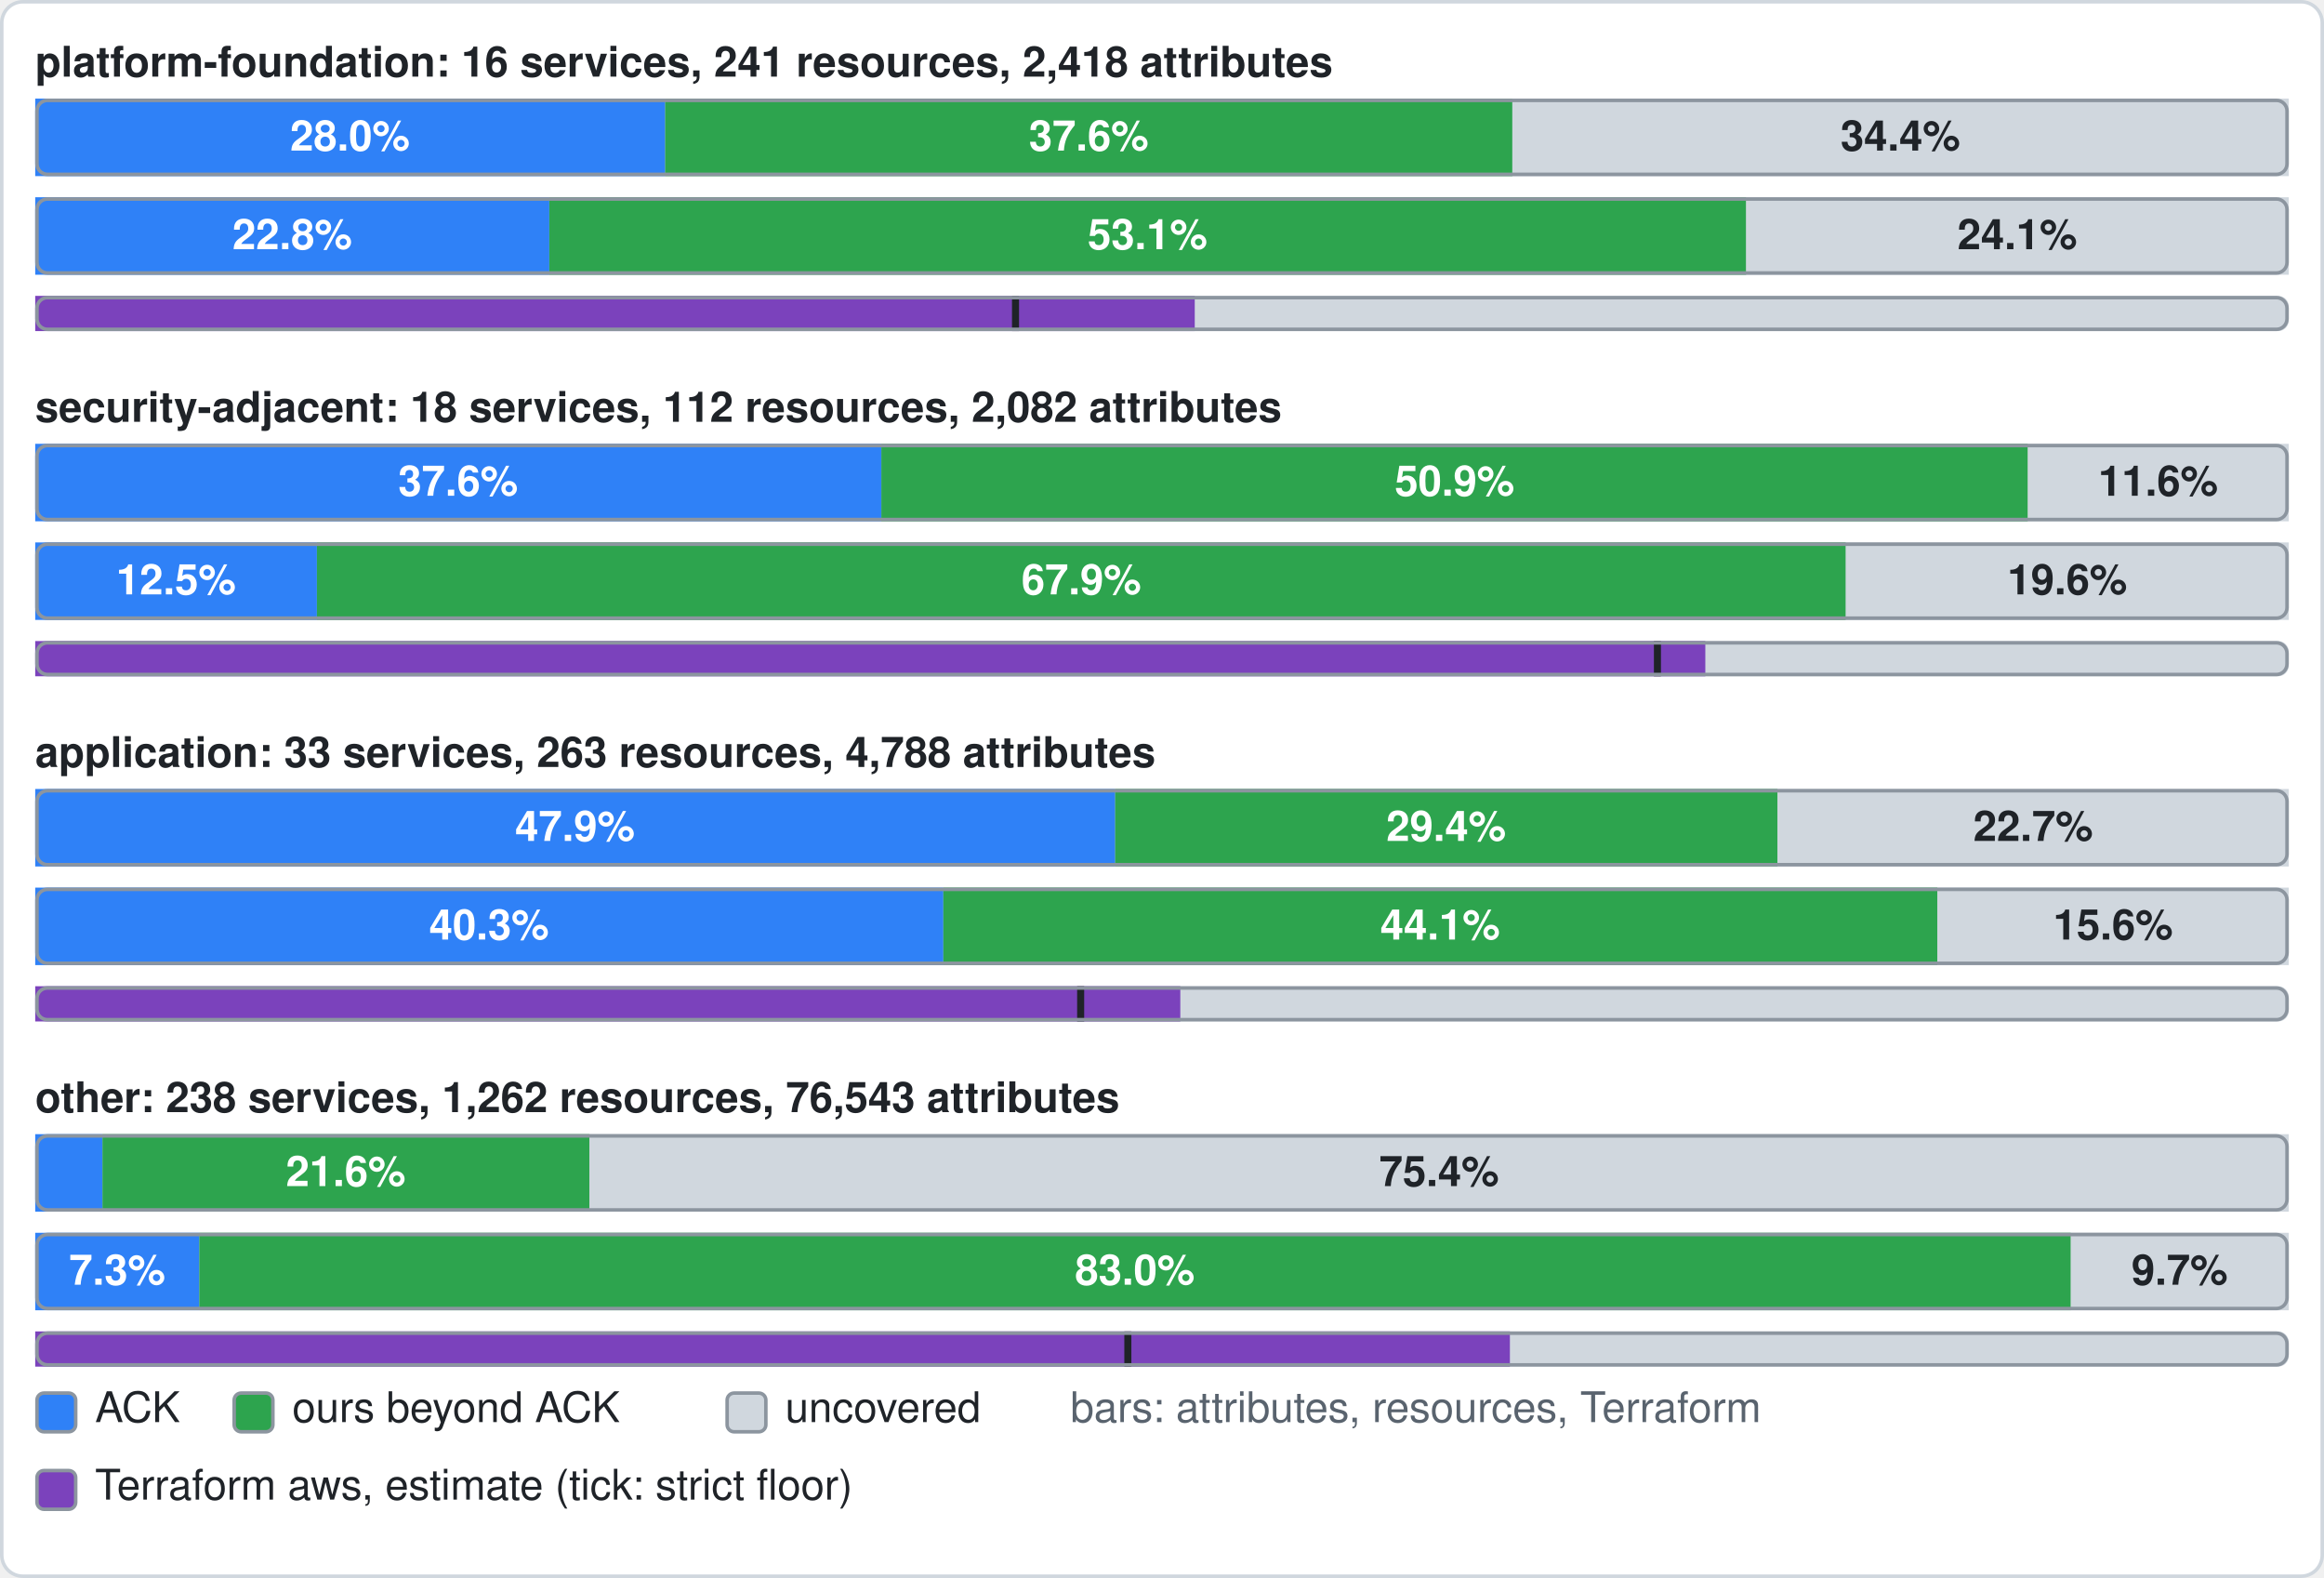
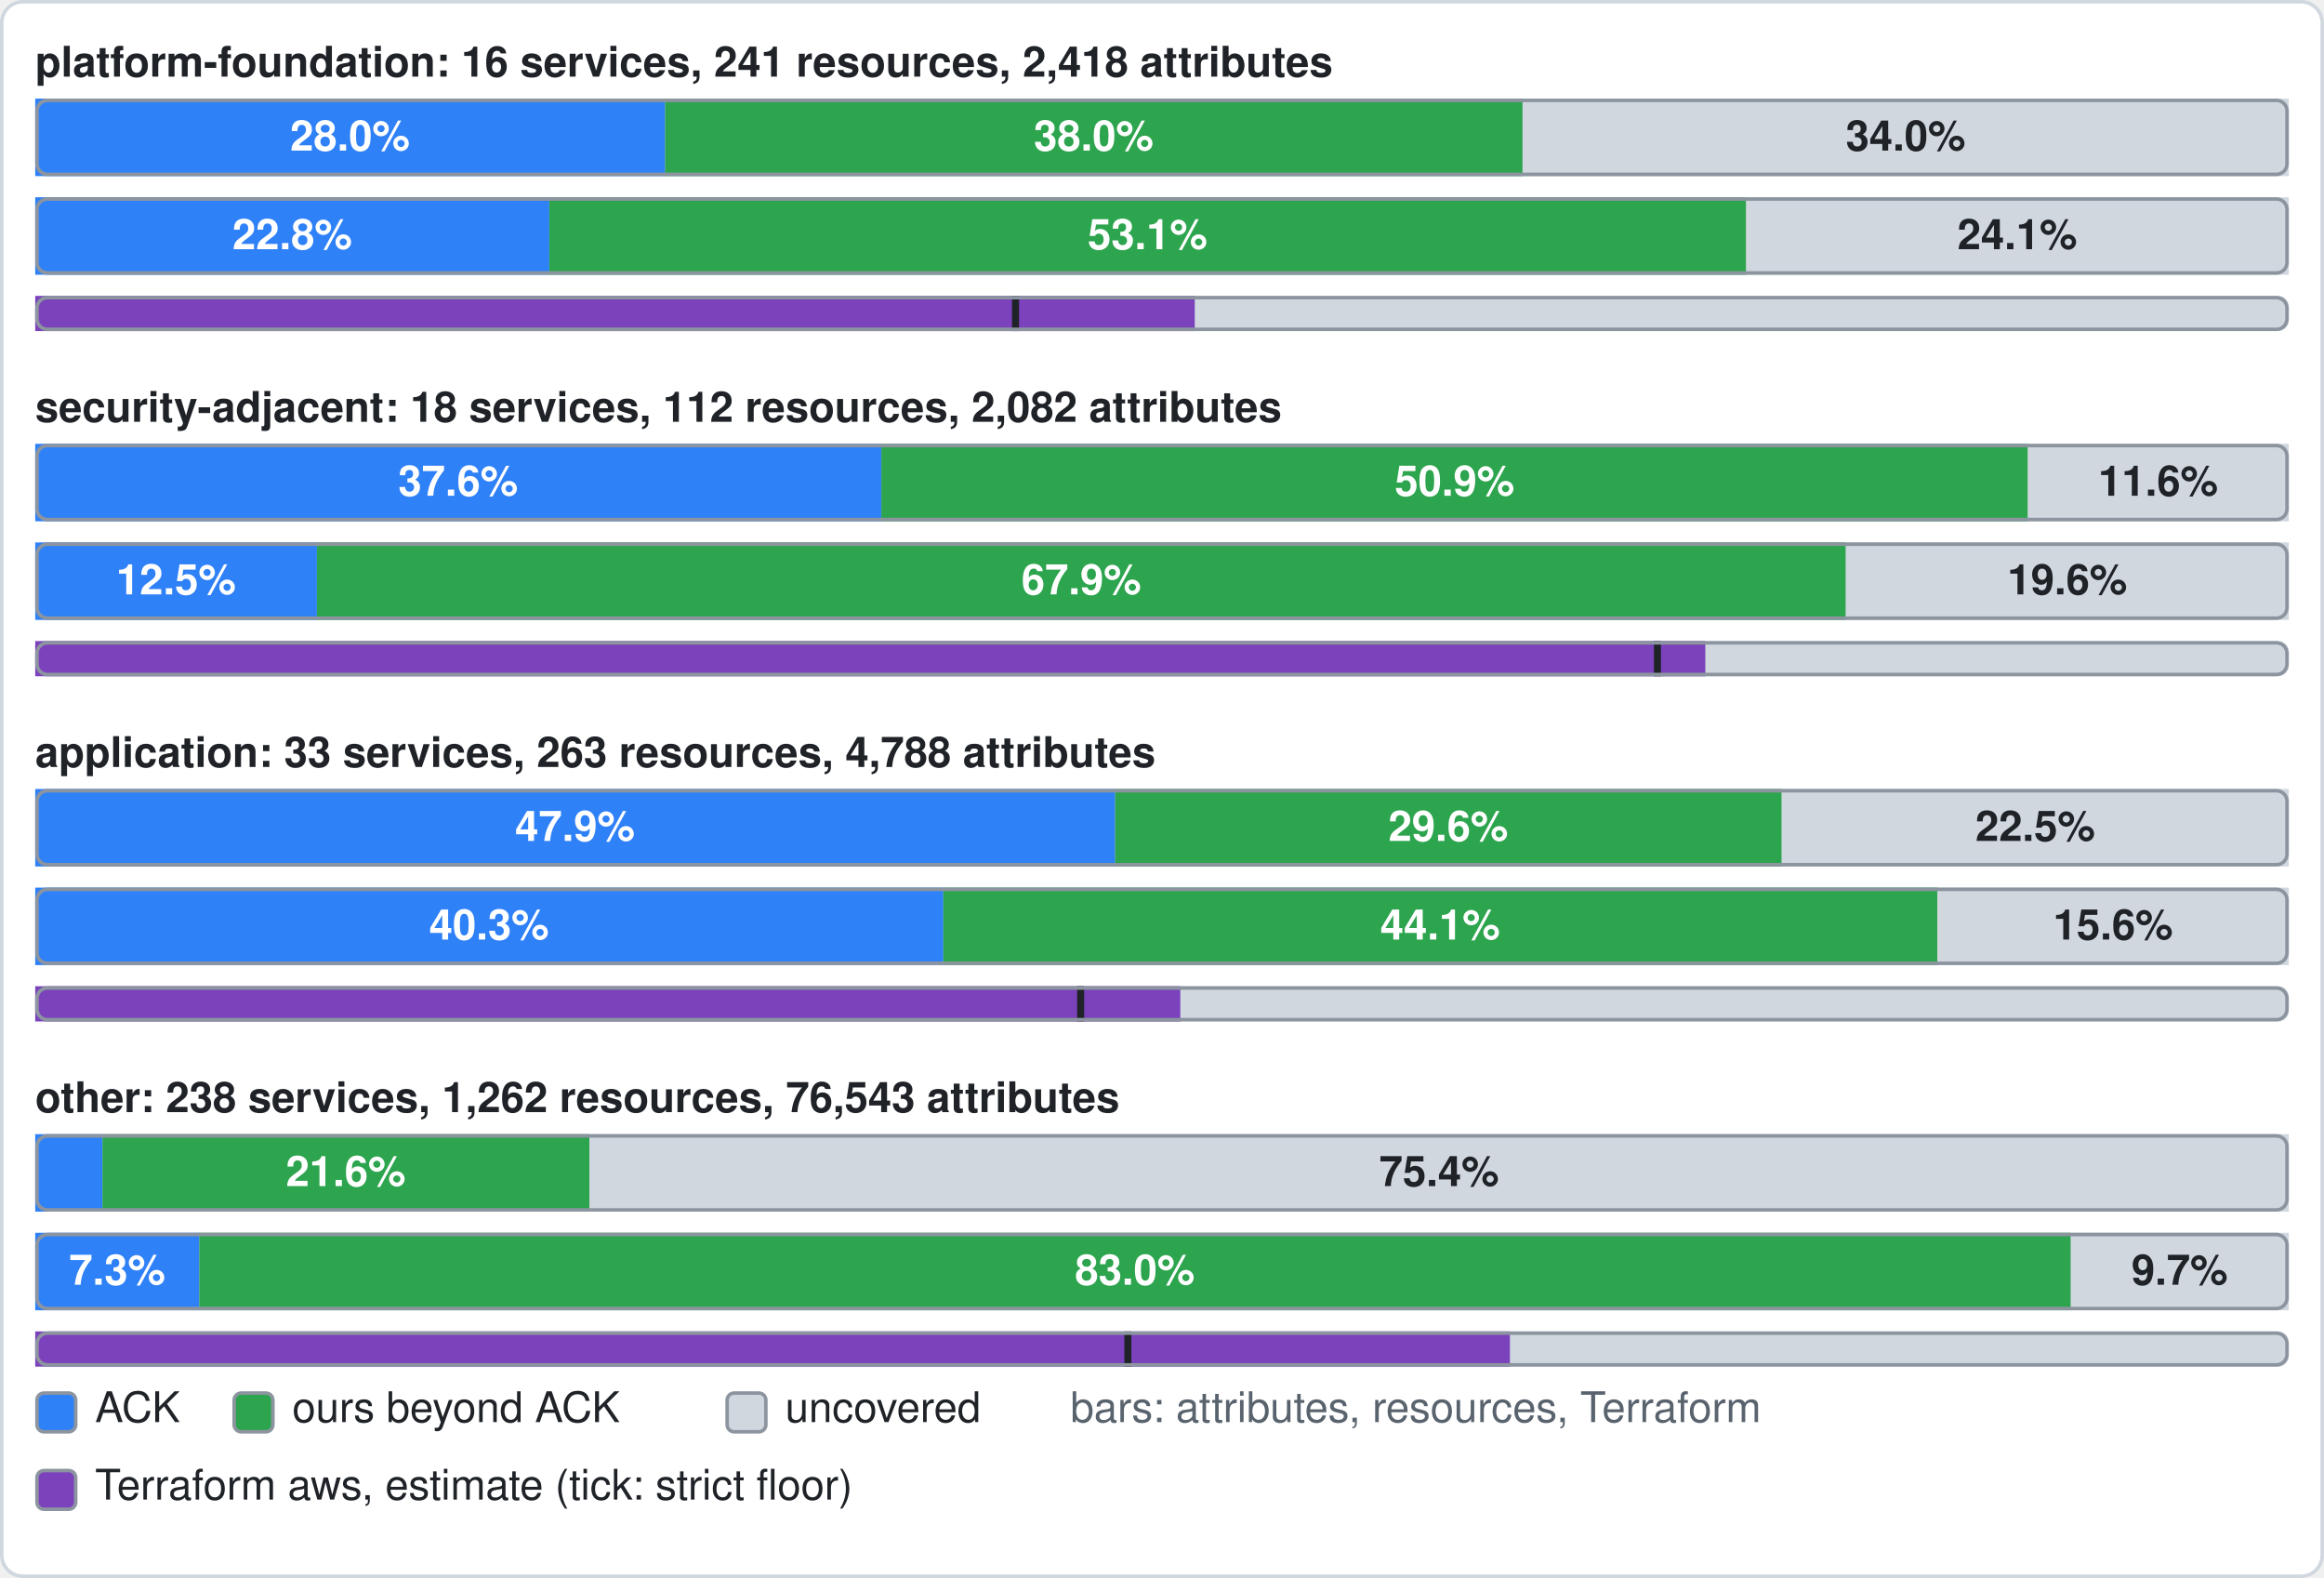
- <svg xmlns="http://www.w3.org/2000/svg" width="660" height="448" viewBox="0 0 660 448" role="img" aria-label="platform-foundation: attributes official 28.0%, ours beyond 37.6%, uncovered 34.4%; resources official 22.8%, ours beyond 53.1%, uncovered 24.1%; Terraform aws provider (estimate): 51.5% of 2400 attributes, at least 43.5%. security-adjacent: attributes official 37.6%, ours beyond 50.9%, uncovered 11.6%; resources official 12.5%, ours beyond 67.9%, uncovered 19.6%; Terraform aws provider (estimate): 74.1% of 2082 attributes, at least 72.0%. application: attributes official 47.9%, ours beyond 29.4%, uncovered 22.7%; resources official 40.3%, ours beyond 44.1%, uncovered 15.6%; Terraform aws provider (estimate): 50.8% of 4766 attributes, at least 46.4%. other: attributes official 3.0%, ours beyond 21.6%, uncovered 75.4%; resources official 7.3%, ours beyond 83.0%, uncovered 9.7%; Terraform aws provider (estimate): 65.4% of 76525 attributes, at least 48.5%">
+ <svg xmlns="http://www.w3.org/2000/svg" width="660" height="448" viewBox="0 0 660 448" role="img" aria-label="platform-foundation: attributes official 28.0%, ours beyond 38.0%, uncovered 34.0%; resources official 22.8%, ours beyond 53.1%, uncovered 24.1%; Terraform aws provider (estimate): 51.5% of 2400 attributes, at least 43.5%. security-adjacent: attributes official 37.6%, ours beyond 50.9%, uncovered 11.6%; resources official 12.5%, ours beyond 67.9%, uncovered 19.6%; Terraform aws provider (estimate): 74.1% of 2082 attributes, at least 72.0%. application: attributes official 47.9%, ours beyond 29.6%, uncovered 22.5%; resources official 40.3%, ours beyond 44.1%, uncovered 15.6%; Terraform aws provider (estimate): 50.8% of 4766 attributes, at least 46.4%. other: attributes official 3.0%, ours beyond 21.6%, uncovered 75.4%; resources official 7.3%, ours beyond 83.0%, uncovered 9.7%; Terraform aws provider (estimate): 65.4% of 76525 attributes, at least 48.5%">
  <rect x="0.5" y="0.5" width="659" height="447" rx="6" fill="#ffffff" stroke="#d0d7de" />
  <text x="10" y="19" font-family="-apple-system,BlinkMacSystemFont,'Segoe UI',Helvetica,Arial,sans-serif" font-size="12" font-weight="600" fill="#1f2328" dominant-baseline="central">platform-foundation: 16 services, 241 resources, 2,418 attributes</text>
  <rect x="10" y="28" width="640" height="22" rx="3" fill="#d0d7de" />
  <rect x="10" y="28" width="178.9" height="22" fill="#2f81f7" />
  <text x="99.4" y="40" font-family="-apple-system,BlinkMacSystemFont,'Segoe UI',Helvetica,Arial,sans-serif" font-size="12" font-weight="600" fill="#ffffff" text-anchor="middle" dominant-baseline="central">28.0%</text>
-   <rect x="188.9" y="28" width="240.6" height="22" fill="#2da44e" />
-   <text x="309.2" y="40" font-family="-apple-system,BlinkMacSystemFont,'Segoe UI',Helvetica,Arial,sans-serif" font-size="12" font-weight="600" fill="#ffffff" text-anchor="middle" dominant-baseline="central">37.6%</text>
-   <rect x="429.5" y="28" width="220.5" height="22" fill="#d0d7de" />
-   <text x="539.7" y="40" font-family="-apple-system,BlinkMacSystemFont,'Segoe UI',Helvetica,Arial,sans-serif" font-size="12" font-weight="600" fill="#1f2328" text-anchor="middle" dominant-baseline="central">34.4%</text>
+   <rect x="188.9" y="28" width="243.5" height="22" fill="#2da44e" />
+   <text x="310.6" y="40" font-family="-apple-system,BlinkMacSystemFont,'Segoe UI',Helvetica,Arial,sans-serif" font-size="12" font-weight="600" fill="#ffffff" text-anchor="middle" dominant-baseline="central">38.0%</text>
+   <rect x="432.4" y="28" width="217.6" height="22" fill="#d0d7de" />
+   <text x="541.2" y="40" font-family="-apple-system,BlinkMacSystemFont,'Segoe UI',Helvetica,Arial,sans-serif" font-size="12" font-weight="600" fill="#1f2328" text-anchor="middle" dominant-baseline="central">34.0%</text>
  <rect x="10.5" y="28.5" width="639" height="21" rx="3" fill="none" stroke="#8c959f" />
  <rect x="10" y="56" width="640" height="22" rx="3" fill="#d0d7de" />
  <rect x="10" y="56" width="146" height="22" fill="#2f81f7" />
  <text x="83" y="68" font-family="-apple-system,BlinkMacSystemFont,'Segoe UI',Helvetica,Arial,sans-serif" font-size="12" font-weight="600" fill="#ffffff" text-anchor="middle" dominant-baseline="central">22.8%</text>
  <rect x="156" y="56" width="339.9" height="22" fill="#2da44e" />
  <text x="325.9" y="68" font-family="-apple-system,BlinkMacSystemFont,'Segoe UI',Helvetica,Arial,sans-serif" font-size="12" font-weight="600" fill="#ffffff" text-anchor="middle" dominant-baseline="central">53.1%</text>
  <rect x="495.9" y="56" width="154.1" height="22" fill="#d0d7de" />
  <text x="572.9" y="68" font-family="-apple-system,BlinkMacSystemFont,'Segoe UI',Helvetica,Arial,sans-serif" font-size="12" font-weight="600" fill="#1f2328" text-anchor="middle" dominant-baseline="central">24.1%</text>
  <rect x="10.5" y="56.5" width="639" height="21" rx="3" fill="none" stroke="#8c959f" />
  <rect x="10" y="84" width="640" height="10" rx="3" fill="#d0d7de" />
  <rect x="10" y="84" width="329.3" height="10" fill="#7b42bc" />
  <rect x="287.4" y="84" width="2" height="10" fill="#1f2328" />
  <rect x="10.5" y="84.5" width="639" height="9" rx="3" fill="none" stroke="#8c959f" />
  <text x="10" y="117" font-family="-apple-system,BlinkMacSystemFont,'Segoe UI',Helvetica,Arial,sans-serif" font-size="12" font-weight="600" fill="#1f2328" dominant-baseline="central">security-adjacent: 18 services, 112 resources, 2,082 attributes</text>
  <rect x="10" y="126" width="640" height="22" rx="3" fill="#d0d7de" />
  <rect x="10" y="126" width="240.3" height="22" fill="#2f81f7" />
  <text x="130.1" y="138" font-family="-apple-system,BlinkMacSystemFont,'Segoe UI',Helvetica,Arial,sans-serif" font-size="12" font-weight="600" fill="#ffffff" text-anchor="middle" dominant-baseline="central">37.6%</text>
  <rect x="250.3" y="126" width="325.6" height="22" fill="#2da44e" />
  <text x="413.1" y="138" font-family="-apple-system,BlinkMacSystemFont,'Segoe UI',Helvetica,Arial,sans-serif" font-size="12" font-weight="600" fill="#ffffff" text-anchor="middle" dominant-baseline="central">50.9%</text>
  <rect x="575.9" y="126" width="74.1" height="22" fill="#d0d7de" />
  <text x="612.9" y="138" font-family="-apple-system,BlinkMacSystemFont,'Segoe UI',Helvetica,Arial,sans-serif" font-size="12" font-weight="600" fill="#1f2328" text-anchor="middle" dominant-baseline="central">11.6%</text>
  <rect x="10.5" y="126.5" width="639" height="21" rx="3" fill="none" stroke="#8c959f" />
  <rect x="10" y="154" width="640" height="22" rx="3" fill="#d0d7de" />
  <rect x="10" y="154" width="80" height="22" fill="#2f81f7" />
  <text x="50" y="166" font-family="-apple-system,BlinkMacSystemFont,'Segoe UI',Helvetica,Arial,sans-serif" font-size="12" font-weight="600" fill="#ffffff" text-anchor="middle" dominant-baseline="central">12.5%</text>
  <rect x="90" y="154" width="434.2" height="22" fill="#2da44e" />
  <text x="307.1" y="166" font-family="-apple-system,BlinkMacSystemFont,'Segoe UI',Helvetica,Arial,sans-serif" font-size="12" font-weight="600" fill="#ffffff" text-anchor="middle" dominant-baseline="central">67.9%</text>
  <rect x="524.2" y="154" width="125.8" height="22" fill="#d0d7de" />
  <text x="587.1" y="166" font-family="-apple-system,BlinkMacSystemFont,'Segoe UI',Helvetica,Arial,sans-serif" font-size="12" font-weight="600" fill="#1f2328" text-anchor="middle" dominant-baseline="central">19.6%</text>
  <rect x="10.5" y="154.5" width="639" height="21" rx="3" fill="none" stroke="#8c959f" />
  <rect x="10" y="182" width="640" height="10" rx="3" fill="#d0d7de" />
  <rect x="10" y="182" width="474.3" height="10" fill="#7b42bc" />
  <rect x="469.7" y="182" width="2" height="10" fill="#1f2328" />
  <rect x="10.5" y="182.5" width="639" height="9" rx="3" fill="none" stroke="#8c959f" />
  <text x="10" y="215" font-family="-apple-system,BlinkMacSystemFont,'Segoe UI',Helvetica,Arial,sans-serif" font-size="12" font-weight="600" fill="#1f2328" dominant-baseline="central">application: 33 services, 263 resources, 4,788 attributes</text>
  <rect x="10" y="224" width="640" height="22" rx="3" fill="#d0d7de" />
  <rect x="10" y="224" width="306.7" height="22" fill="#2f81f7" />
  <text x="163.3" y="236" font-family="-apple-system,BlinkMacSystemFont,'Segoe UI',Helvetica,Arial,sans-serif" font-size="12" font-weight="600" fill="#ffffff" text-anchor="middle" dominant-baseline="central">47.9%</text>
-   <rect x="316.7" y="224" width="188.1" height="22" fill="#2da44e" />
-   <text x="410.7" y="236" font-family="-apple-system,BlinkMacSystemFont,'Segoe UI',Helvetica,Arial,sans-serif" font-size="12" font-weight="600" fill="#ffffff" text-anchor="middle" dominant-baseline="central">29.4%</text>
-   <rect x="504.8" y="224" width="145.2" height="22" fill="#d0d7de" />
-   <text x="577.4" y="236" font-family="-apple-system,BlinkMacSystemFont,'Segoe UI',Helvetica,Arial,sans-serif" font-size="12" font-weight="600" fill="#1f2328" text-anchor="middle" dominant-baseline="central">22.7%</text>
+   <rect x="316.7" y="224" width="189.3" height="22" fill="#2da44e" />
+   <text x="411.3" y="236" font-family="-apple-system,BlinkMacSystemFont,'Segoe UI',Helvetica,Arial,sans-serif" font-size="12" font-weight="600" fill="#ffffff" text-anchor="middle" dominant-baseline="central">29.6%</text>
+   <rect x="506" y="224" width="144" height="22" fill="#d0d7de" />
+   <text x="578" y="236" font-family="-apple-system,BlinkMacSystemFont,'Segoe UI',Helvetica,Arial,sans-serif" font-size="12" font-weight="600" fill="#1f2328" text-anchor="middle" dominant-baseline="central">22.5%</text>
  <rect x="10.5" y="224.5" width="639" height="21" rx="3" fill="none" stroke="#8c959f" />
  <rect x="10" y="252" width="640" height="22" rx="3" fill="#d0d7de" />
  <rect x="10" y="252" width="257.9" height="22" fill="#2f81f7" />
  <text x="138.9" y="264" font-family="-apple-system,BlinkMacSystemFont,'Segoe UI',Helvetica,Arial,sans-serif" font-size="12" font-weight="600" fill="#ffffff" text-anchor="middle" dominant-baseline="central">40.3%</text>
  <rect x="267.9" y="252" width="282.3" height="22" fill="#2da44e" />
  <text x="409" y="264" font-family="-apple-system,BlinkMacSystemFont,'Segoe UI',Helvetica,Arial,sans-serif" font-size="12" font-weight="600" fill="#ffffff" text-anchor="middle" dominant-baseline="central">44.1%</text>
  <rect x="550.2" y="252" width="99.8" height="22" fill="#d0d7de" />
  <text x="600.1" y="264" font-family="-apple-system,BlinkMacSystemFont,'Segoe UI',Helvetica,Arial,sans-serif" font-size="12" font-weight="600" fill="#1f2328" text-anchor="middle" dominant-baseline="central">15.6%</text>
  <rect x="10.5" y="252.5" width="639" height="21" rx="3" fill="none" stroke="#8c959f" />
  <rect x="10" y="280" width="640" height="10" rx="3" fill="#d0d7de" />
  <rect x="10" y="280" width="325.2" height="10" fill="#7b42bc" />
  <rect x="305.9" y="280" width="2" height="10" fill="#1f2328" />
  <rect x="10.5" y="280.5" width="639" height="9" rx="3" fill="none" stroke="#8c959f" />
  <text x="10" y="313" font-family="-apple-system,BlinkMacSystemFont,'Segoe UI',Helvetica,Arial,sans-serif" font-size="12" font-weight="600" fill="#1f2328" dominant-baseline="central">other: 238 services, 1,262 resources, 76,543 attributes</text>
  <rect x="10" y="322" width="640" height="22" rx="3" fill="#d0d7de" />
  <rect x="10" y="322" width="19.1" height="22" fill="#2f81f7" />
  <rect x="29.1" y="322" width="138.3" height="22" fill="#2da44e" />
  <text x="98.2" y="334" font-family="-apple-system,BlinkMacSystemFont,'Segoe UI',Helvetica,Arial,sans-serif" font-size="12" font-weight="600" fill="#ffffff" text-anchor="middle" dominant-baseline="central">21.6%</text>
  <rect x="167.4" y="322" width="482.6" height="22" fill="#d0d7de" />
  <text x="408.7" y="334" font-family="-apple-system,BlinkMacSystemFont,'Segoe UI',Helvetica,Arial,sans-serif" font-size="12" font-weight="600" fill="#1f2328" text-anchor="middle" dominant-baseline="central">75.4%</text>
  <rect x="10.5" y="322.5" width="639" height="21" rx="3" fill="none" stroke="#8c959f" />
  <rect x="10" y="350" width="640" height="22" rx="3" fill="#d0d7de" />
  <rect x="10" y="350" width="46.6" height="22" fill="#2f81f7" />
  <text x="33.3" y="362" font-family="-apple-system,BlinkMacSystemFont,'Segoe UI',Helvetica,Arial,sans-serif" font-size="12" font-weight="600" fill="#ffffff" text-anchor="middle" dominant-baseline="central">7.3%</text>
  <rect x="56.6" y="350" width="531.5" height="22" fill="#2da44e" />
  <text x="322.3" y="362" font-family="-apple-system,BlinkMacSystemFont,'Segoe UI',Helvetica,Arial,sans-serif" font-size="12" font-weight="600" fill="#ffffff" text-anchor="middle" dominant-baseline="central">83.0%</text>
  <rect x="588.1" y="350" width="61.9" height="22" fill="#d0d7de" />
  <text x="619" y="362" font-family="-apple-system,BlinkMacSystemFont,'Segoe UI',Helvetica,Arial,sans-serif" font-size="12" font-weight="600" fill="#1f2328" text-anchor="middle" dominant-baseline="central">9.7%</text>
  <rect x="10.5" y="350.5" width="639" height="21" rx="3" fill="none" stroke="#8c959f" />
  <rect x="10" y="378" width="640" height="10" rx="3" fill="#d0d7de" />
  <rect x="10" y="378" width="418.8" height="10" fill="#7b42bc" />
  <rect x="319.3" y="378" width="2" height="10" fill="#1f2328" />
  <rect x="10.5" y="378.5" width="639" height="9" rx="3" fill="none" stroke="#8c959f" />
  <rect x="10.5" y="395.5" width="11" height="11" rx="2" fill="#2f81f7" stroke="#8c959f" />
  <text x="27" y="401" font-family="-apple-system,BlinkMacSystemFont,'Segoe UI',Helvetica,Arial,sans-serif" font-size="12" fill="#1f2328" dominant-baseline="central">ACK</text>
  <rect x="66.5" y="395.5" width="11" height="11" rx="2" fill="#2da44e" stroke="#8c959f" />
  <text x="83" y="401" font-family="-apple-system,BlinkMacSystemFont,'Segoe UI',Helvetica,Arial,sans-serif" font-size="12" fill="#1f2328" dominant-baseline="central">ours beyond ACK</text>
  <rect x="206.5" y="395.5" width="11" height="11" rx="2" fill="#d0d7de" stroke="#8c959f" />
  <text x="223" y="401" font-family="-apple-system,BlinkMacSystemFont,'Segoe UI',Helvetica,Arial,sans-serif" font-size="12" fill="#1f2328" dominant-baseline="central">uncovered</text>
  <text x="304" y="401" font-family="-apple-system,BlinkMacSystemFont,'Segoe UI',Helvetica,Arial,sans-serif" font-size="12" fill="#59636e" dominant-baseline="central">bars: attributes, resources, Terraform</text>
  <rect x="10.5" y="417.5" width="11" height="11" rx="2" fill="#7b42bc" stroke="#8c959f" />
  <text x="27" y="423" font-family="-apple-system,BlinkMacSystemFont,'Segoe UI',Helvetica,Arial,sans-serif" font-size="12" fill="#1f2328" dominant-baseline="central">Terraform aws, estimate (tick: strict floor)</text>
</svg>
